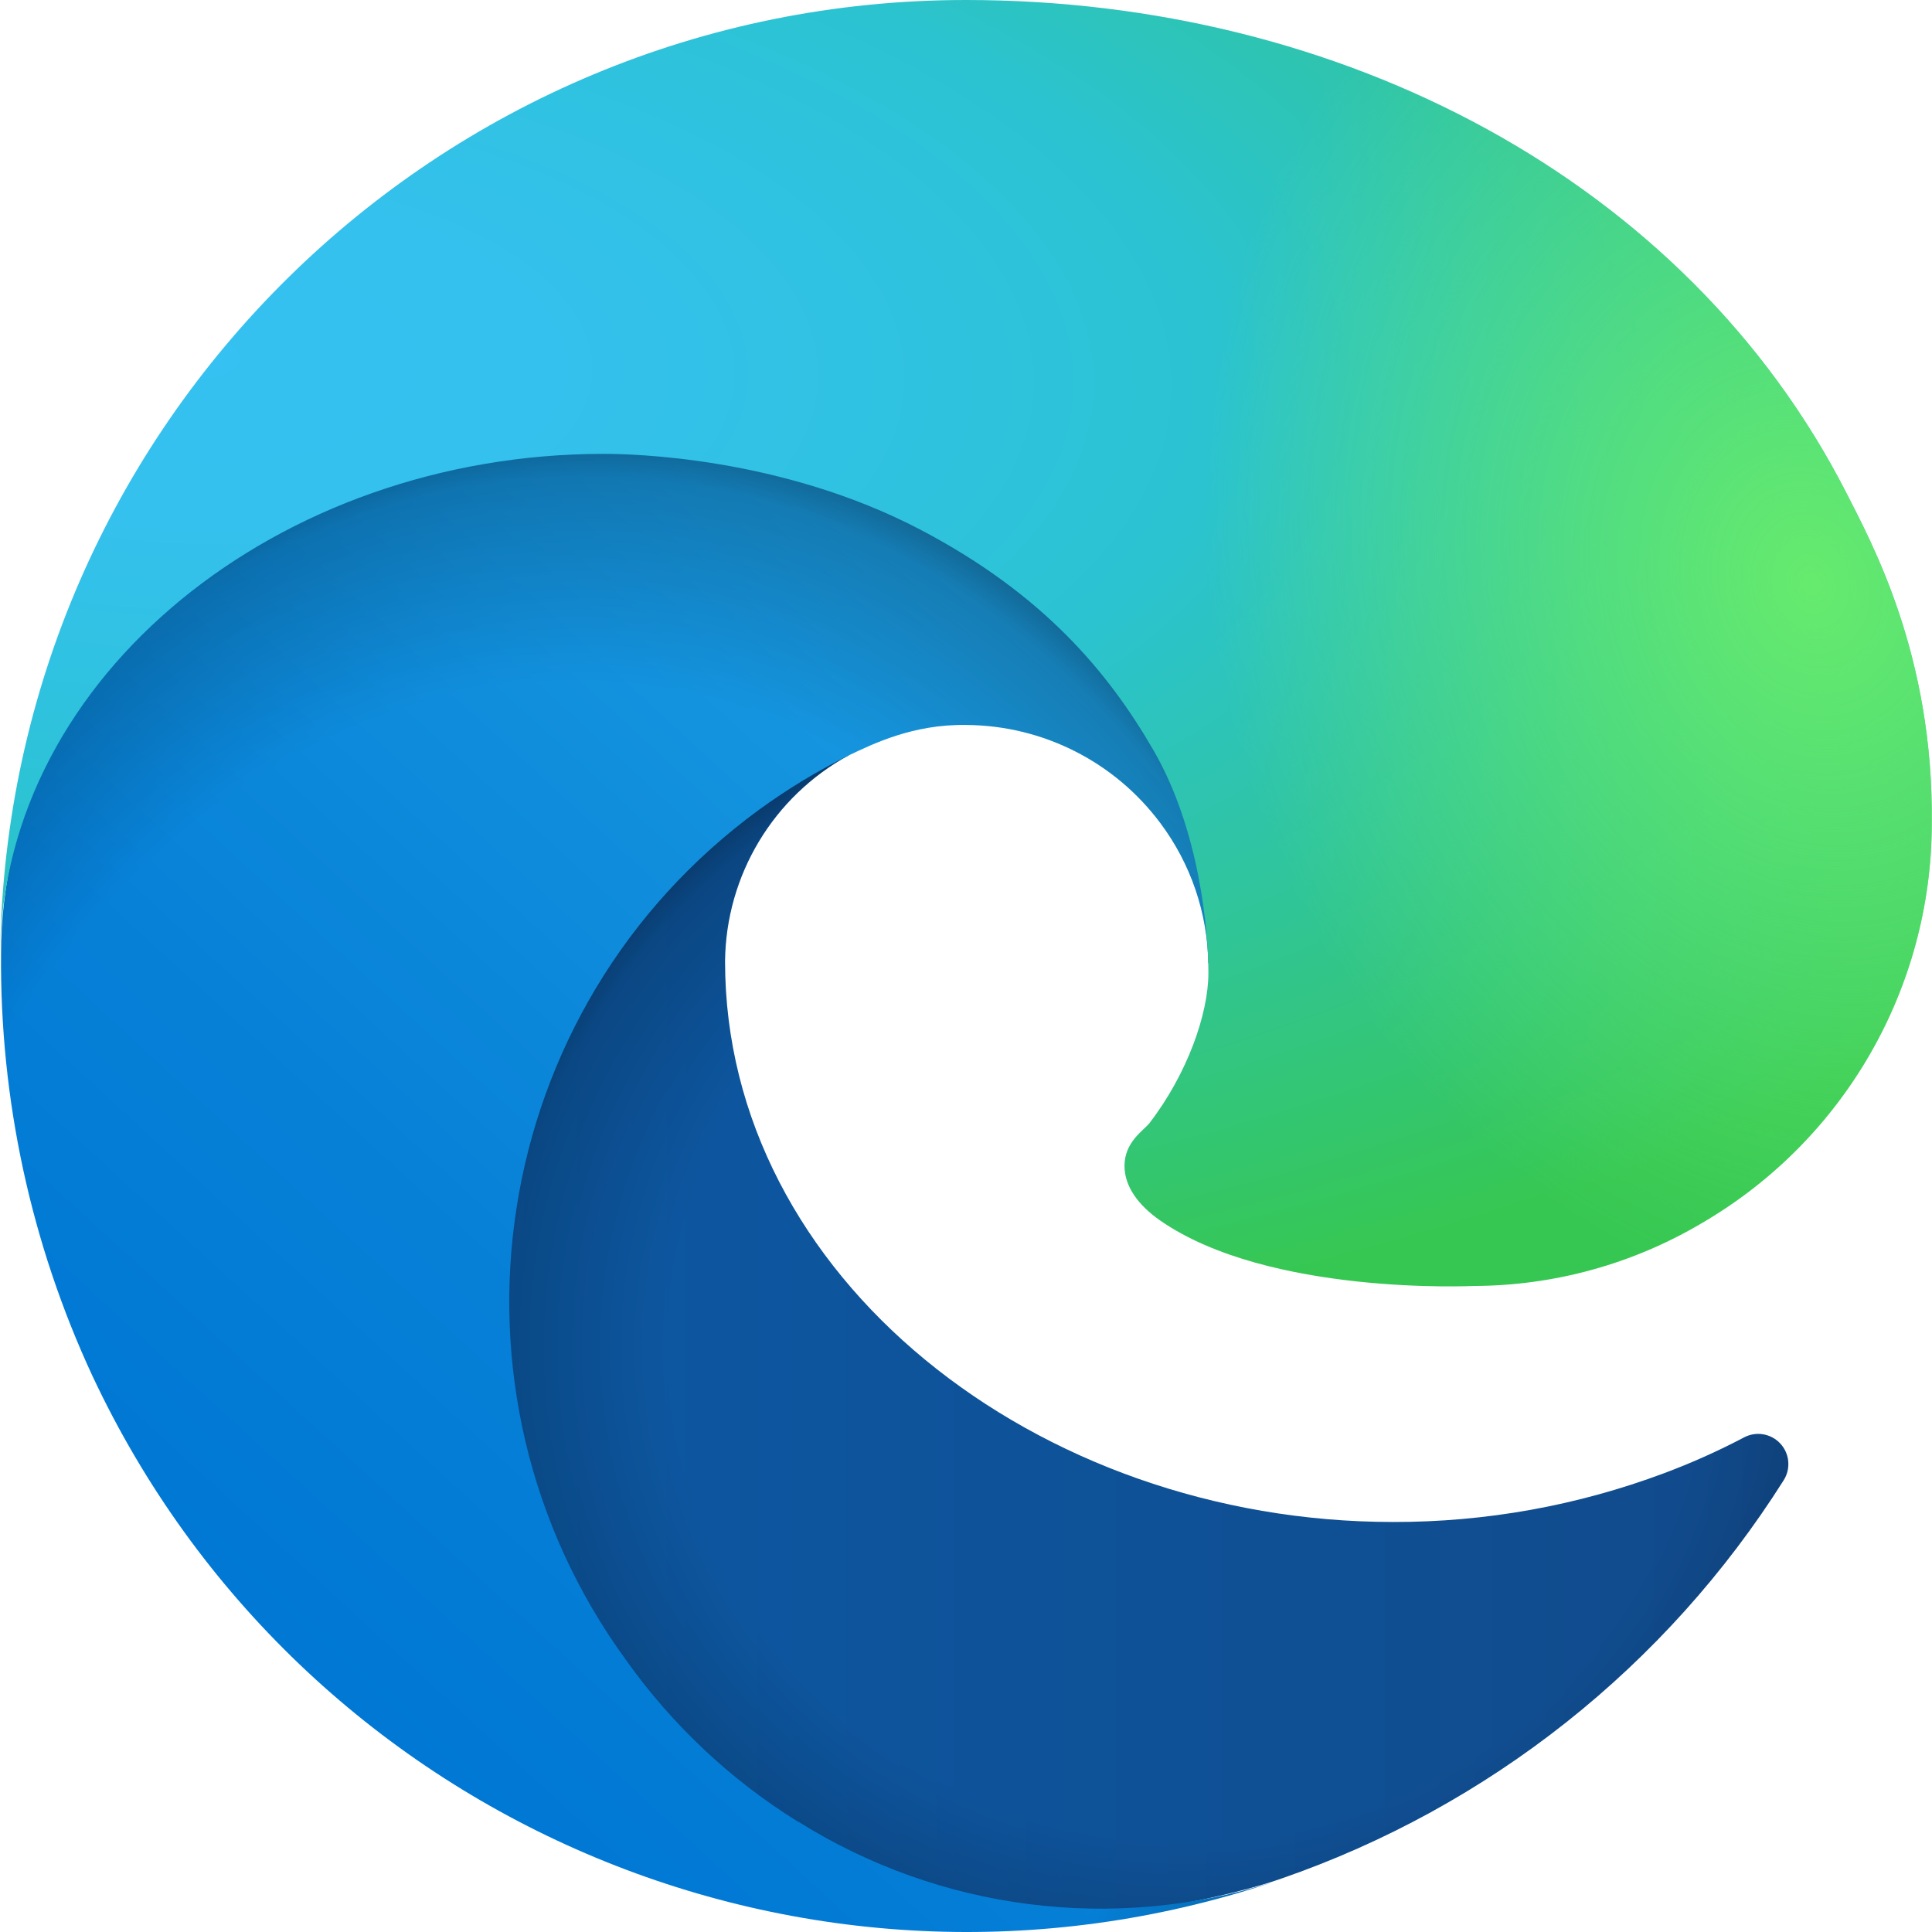
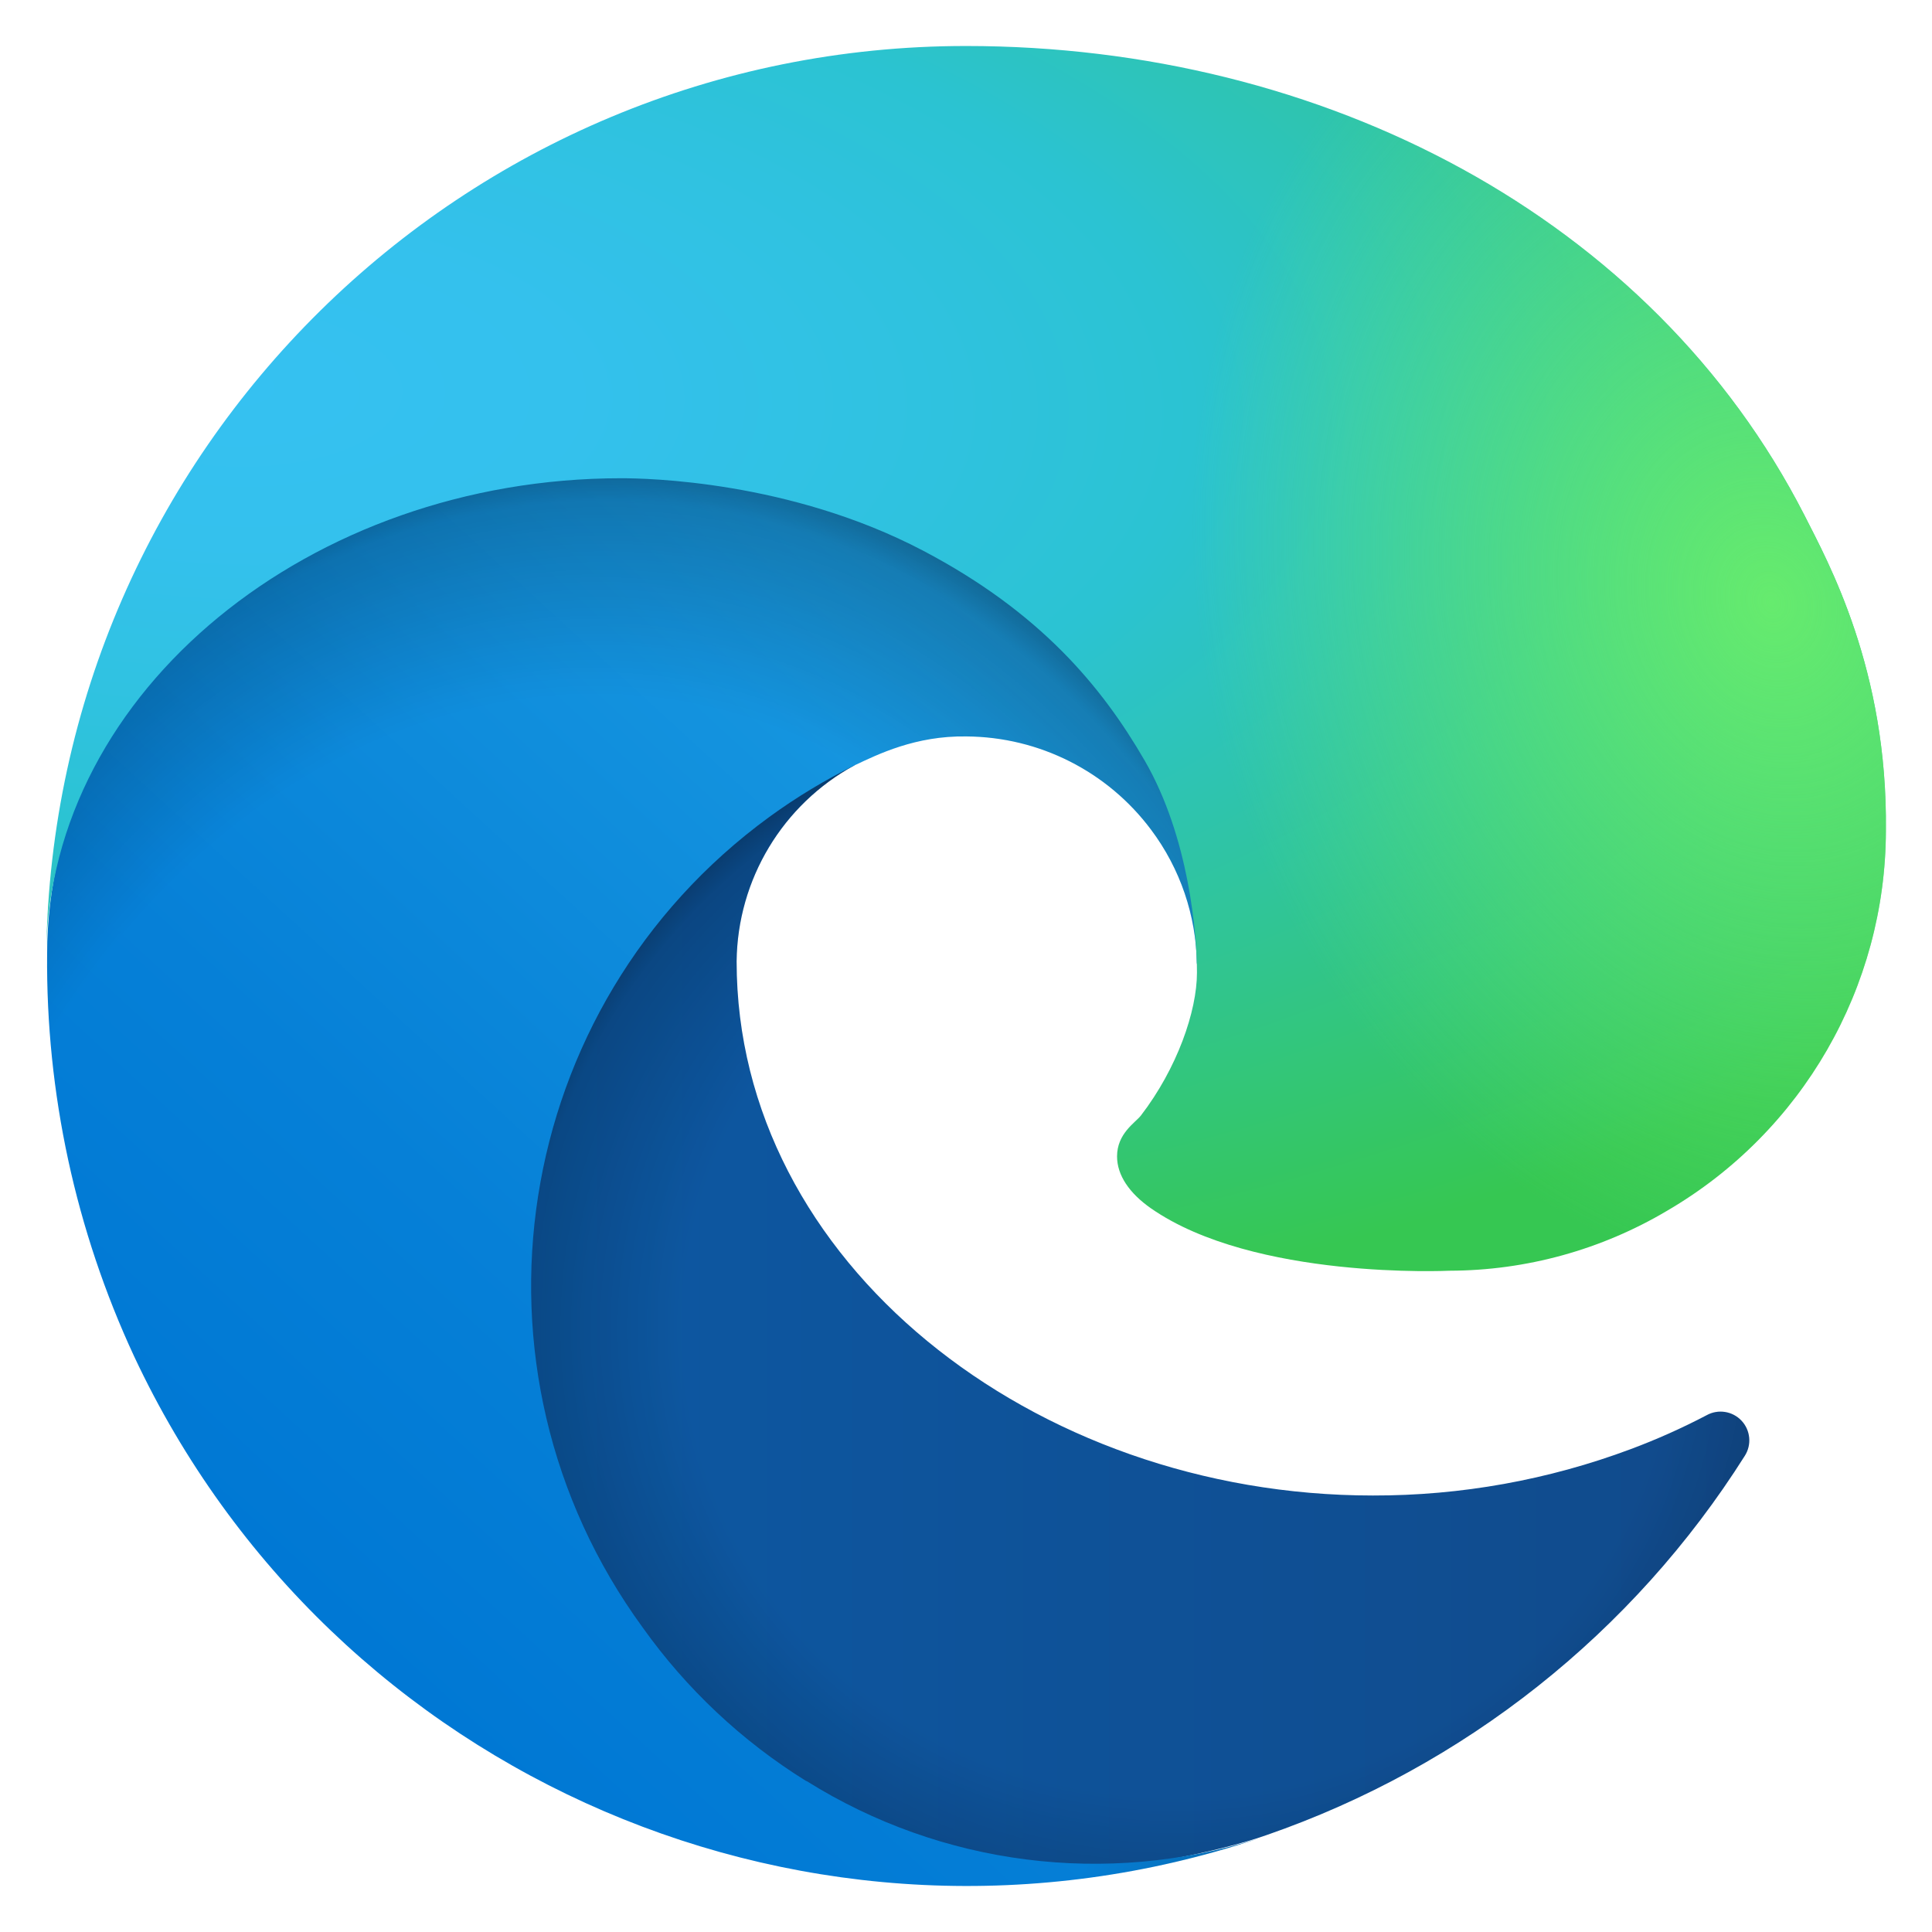
- <svg xmlns="http://www.w3.org/2000/svg" id="aa18aec7-1a6d-485f-bae9-692f083c3c03" viewBox="0 0 256.02 256.05">
+ <svg xmlns="http://www.w3.org/2000/svg" width="256" height="256" id="aa18aec7-1a6d-485f-bae9-692f083c3c03" viewBox="-6.401 -6.401 268.822 268.853">
  <defs>
    <linearGradient id="bdabf876-4b2a-401b-ae2e-987cb08dd27d" x1="63.33" y1="995.95" x2="241.62" y2="995.95" gradientTransform="translate(-4.63 -818.92)" gradientUnits="userSpaceOnUse">
      <stop offset="0" stop-color="#0c59a4" />
      <stop offset="1" stop-color="#114a8b" />
    </linearGradient>
    <radialGradient id="fe174677-dad1-4826-a441-99ddd979d00c" cx="161.83" cy="1032.72" r="95.38" gradientTransform="translate(-4.63 -802.63) scale(1 0.95)" gradientUnits="userSpaceOnUse">
      <stop offset="0.72" stop-opacity="0" />
      <stop offset="0.95" stop-opacity="0.53" />
      <stop offset="1" />
    </radialGradient>
    <linearGradient id="b101dfb4-29c0-4fe4-8cae-e04038fc9a8c" x1="157.41" y1="918.66" x2="46.02" y2="1039.99" gradientTransform="translate(-4.63 -818.92)" gradientUnits="userSpaceOnUse">
      <stop offset="0" stop-color="#1b9de2" />
      <stop offset="0.16" stop-color="#1595df" />
      <stop offset="0.67" stop-color="#0680d7" />
      <stop offset="1" stop-color="#0078d4" />
    </linearGradient>
    <radialGradient id="fe97b05f-3188-4793-8e1b-46ec3f337d64" cx="-1454.1" cy="1697.79" r="143.24" gradientTransform="matrix(0.15, -0.99, 0.8, 0.12, -1069.54, -1444.29)" gradientUnits="userSpaceOnUse">
      <stop offset="0.76" stop-opacity="0" />
      <stop offset="0.95" stop-opacity="0.5" />
      <stop offset="1" />
    </radialGradient>
    <radialGradient id="b5860bc6-66c5-4872-a544-cd5083b094a5" cx="-338.41" cy="-298.47" r="202.43" gradientTransform="matrix(-0.04, 1, -2.13, -0.08, -623.44, 361.91)" gradientUnits="userSpaceOnUse">
      <stop offset="0" stop-color="#35c1f1" />
      <stop offset="0.11" stop-color="#34c1ed" />
      <stop offset="0.23" stop-color="#2fc2df" />
      <stop offset="0.31" stop-color="#2bc3d2" />
      <stop offset="0.67" stop-color="#36c752" />
    </radialGradient>
    <radialGradient id="a5f0bf22-9f30-4c72-a92f-cd6ab2e6001d" cx="174.77" cy="-738.47" r="97.34" gradientTransform="matrix(0.28, 0.96, -0.78, 0.23, -384.89, 79.47)" gradientUnits="userSpaceOnUse">
      <stop offset="0" stop-color="#66eb6e" />
      <stop offset="1" stop-color="#66eb6e" stop-opacity="0" />
    </radialGradient>
  </defs>
  <path d="M231.05,190.54a92,92,0,0,1-10.54,4.71,101.85,101.85,0,0,1-35.9,6.46c-47.32,0-88.54-32.55-88.54-74.32a31.47,31.47,0,0,1,16.43-27.31c-42.8,1.8-53.8,46.4-53.8,72.53,0,73.88,68.09,81.37,82.76,81.37,7.91,0,19.84-2.3,27-4.56l1.31-.44a128.39,128.39,0,0,0,66.6-52.8,4,4,0,0,0-5.32-5.64Z" transform="translate(0.02 0)" style="fill:url(#bdabf876-4b2a-401b-ae2e-987cb08dd27d)" />
  <path d="M231.05,190.54a92,92,0,0,1-10.54,4.71,101.85,101.85,0,0,1-35.9,6.46c-47.32,0-88.54-32.55-88.54-74.32a31.47,31.47,0,0,1,16.43-27.31c-42.8,1.8-53.8,46.4-53.8,72.53,0,73.88,68.09,81.37,82.76,81.37,7.91,0,19.84-2.3,27-4.56l1.31-.44a128.39,128.39,0,0,0,66.6-52.8,4,4,0,0,0-5.32-5.64Z" transform="translate(0.02 0)" style="opacity:0.35;isolation:isolate;fill:url(#fe174677-dad1-4826-a441-99ddd979d00c)" />
  <path d="M105.71,241.42A79.24,79.24,0,0,1,83,220.08a80.72,80.72,0,0,1,17.61-112.79,81.62,81.62,0,0,1,11.92-7.21c3.12-1.47,8.45-4.13,15.54-4a32.32,32.32,0,0,1,25.69,13,31.89,31.89,0,0,1,6.36,18.66c0-.21,24.46-79.6-80-79.6-43.9,0-80,41.66-80,78.21a130.17,130.17,0,0,0,12.11,56,128,128,0,0,0,156.38,67.11,75.53,75.53,0,0,1-62.78-8Z" transform="translate(0.02 0)" style="fill:url(#b101dfb4-29c0-4fe4-8cae-e04038fc9a8c)" />
  <path d="M105.71,241.42A79.24,79.24,0,0,1,83,220.08a80.72,80.72,0,0,1,17.61-112.79,81.62,81.62,0,0,1,11.92-7.21c3.12-1.47,8.45-4.13,15.54-4a32.32,32.32,0,0,1,25.69,13,31.89,31.89,0,0,1,6.36,18.66c0-.21,24.46-79.6-80-79.6-43.9,0-80,41.66-80,78.21a130.17,130.17,0,0,0,12.11,56,128,128,0,0,0,156.38,67.11,75.53,75.53,0,0,1-62.78-8Z" transform="translate(0.02 0)" style="opacity:0.41;isolation:isolate;fill:url(#fe97b05f-3188-4793-8e1b-46ec3f337d64)" />
  <path d="M152.31,148.86c-.81,1-3.3,2.5-3.3,5.66,0,2.61,1.7,5.12,4.72,7.23,14.38,10,41.49,8.68,41.56,8.68a59.6,59.6,0,0,0,30.27-8.35A61.36,61.36,0,0,0,256,109.2c.26-22.41-8-37.31-11.34-43.91C223.46,23.84,177.72,0,128,0A128,128,0,0,0,0,126.2c.48-36.54,36.8-66.05,80-66.05,3.5,0,23.46.34,42,10.07,16.34,8.58,24.9,18.94,30.85,29.21,6.18,10.67,7.28,24.15,7.28,29.52S157.37,142.28,152.31,148.86Z" transform="translate(0.02 0)" style="fill:url(#b5860bc6-66c5-4872-a544-cd5083b094a5)" />
  <path d="M152.31,148.86c-.81,1-3.3,2.5-3.3,5.66,0,2.61,1.7,5.12,4.72,7.23,14.38,10,41.49,8.68,41.56,8.68a59.6,59.6,0,0,0,30.27-8.35A61.36,61.36,0,0,0,256,109.2c.26-22.41-8-37.31-11.34-43.91C223.46,23.84,177.72,0,128,0A128,128,0,0,0,0,126.2c.48-36.54,36.8-66.05,80-66.05,3.5,0,23.46.34,42,10.07,16.34,8.58,24.9,18.94,30.85,29.21,6.18,10.67,7.28,24.15,7.28,29.52S157.37,142.28,152.31,148.86Z" transform="translate(0.02 0)" style="fill:url(#a5f0bf22-9f30-4c72-a92f-cd6ab2e6001d)" />
</svg>
